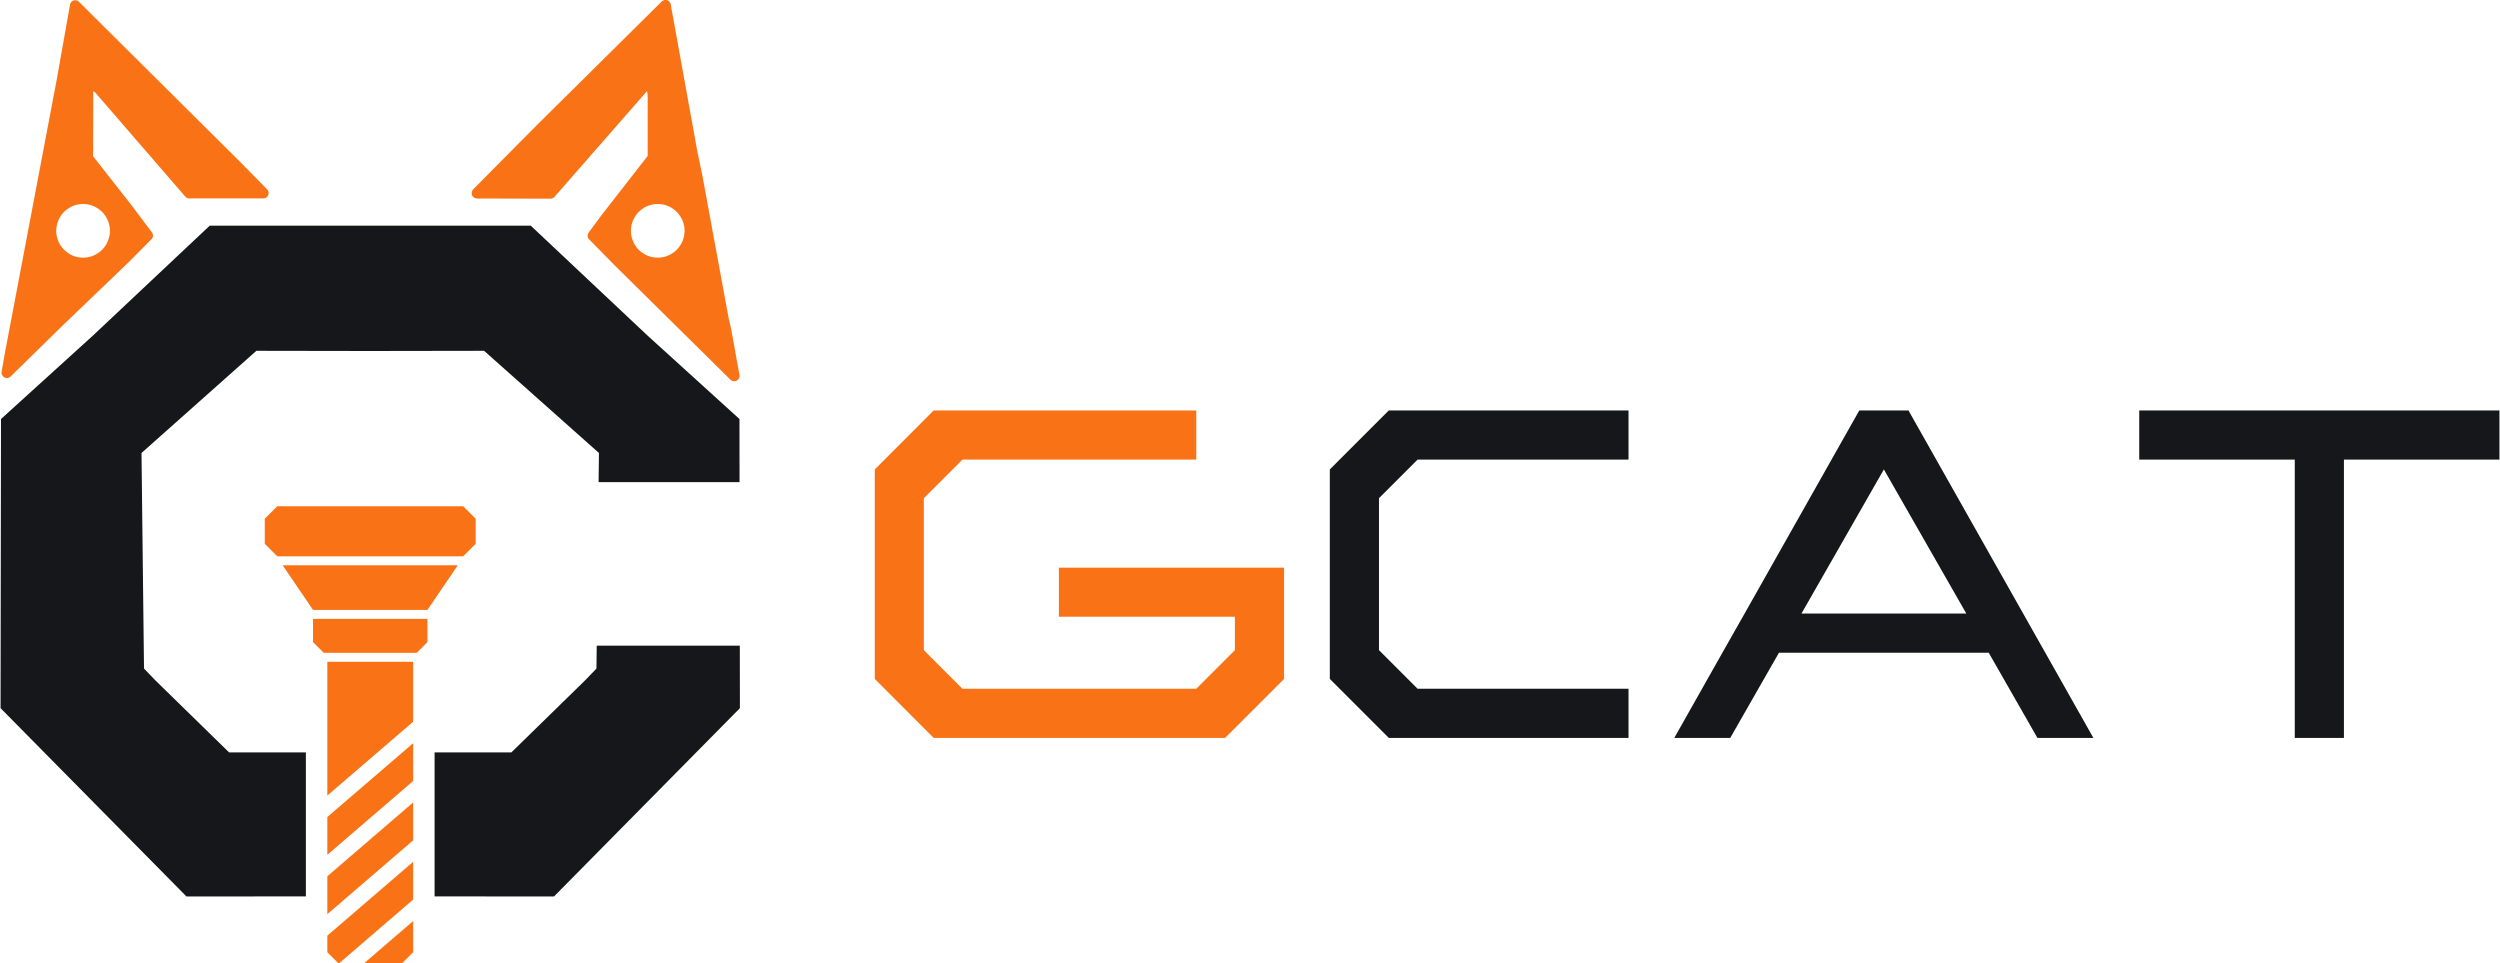
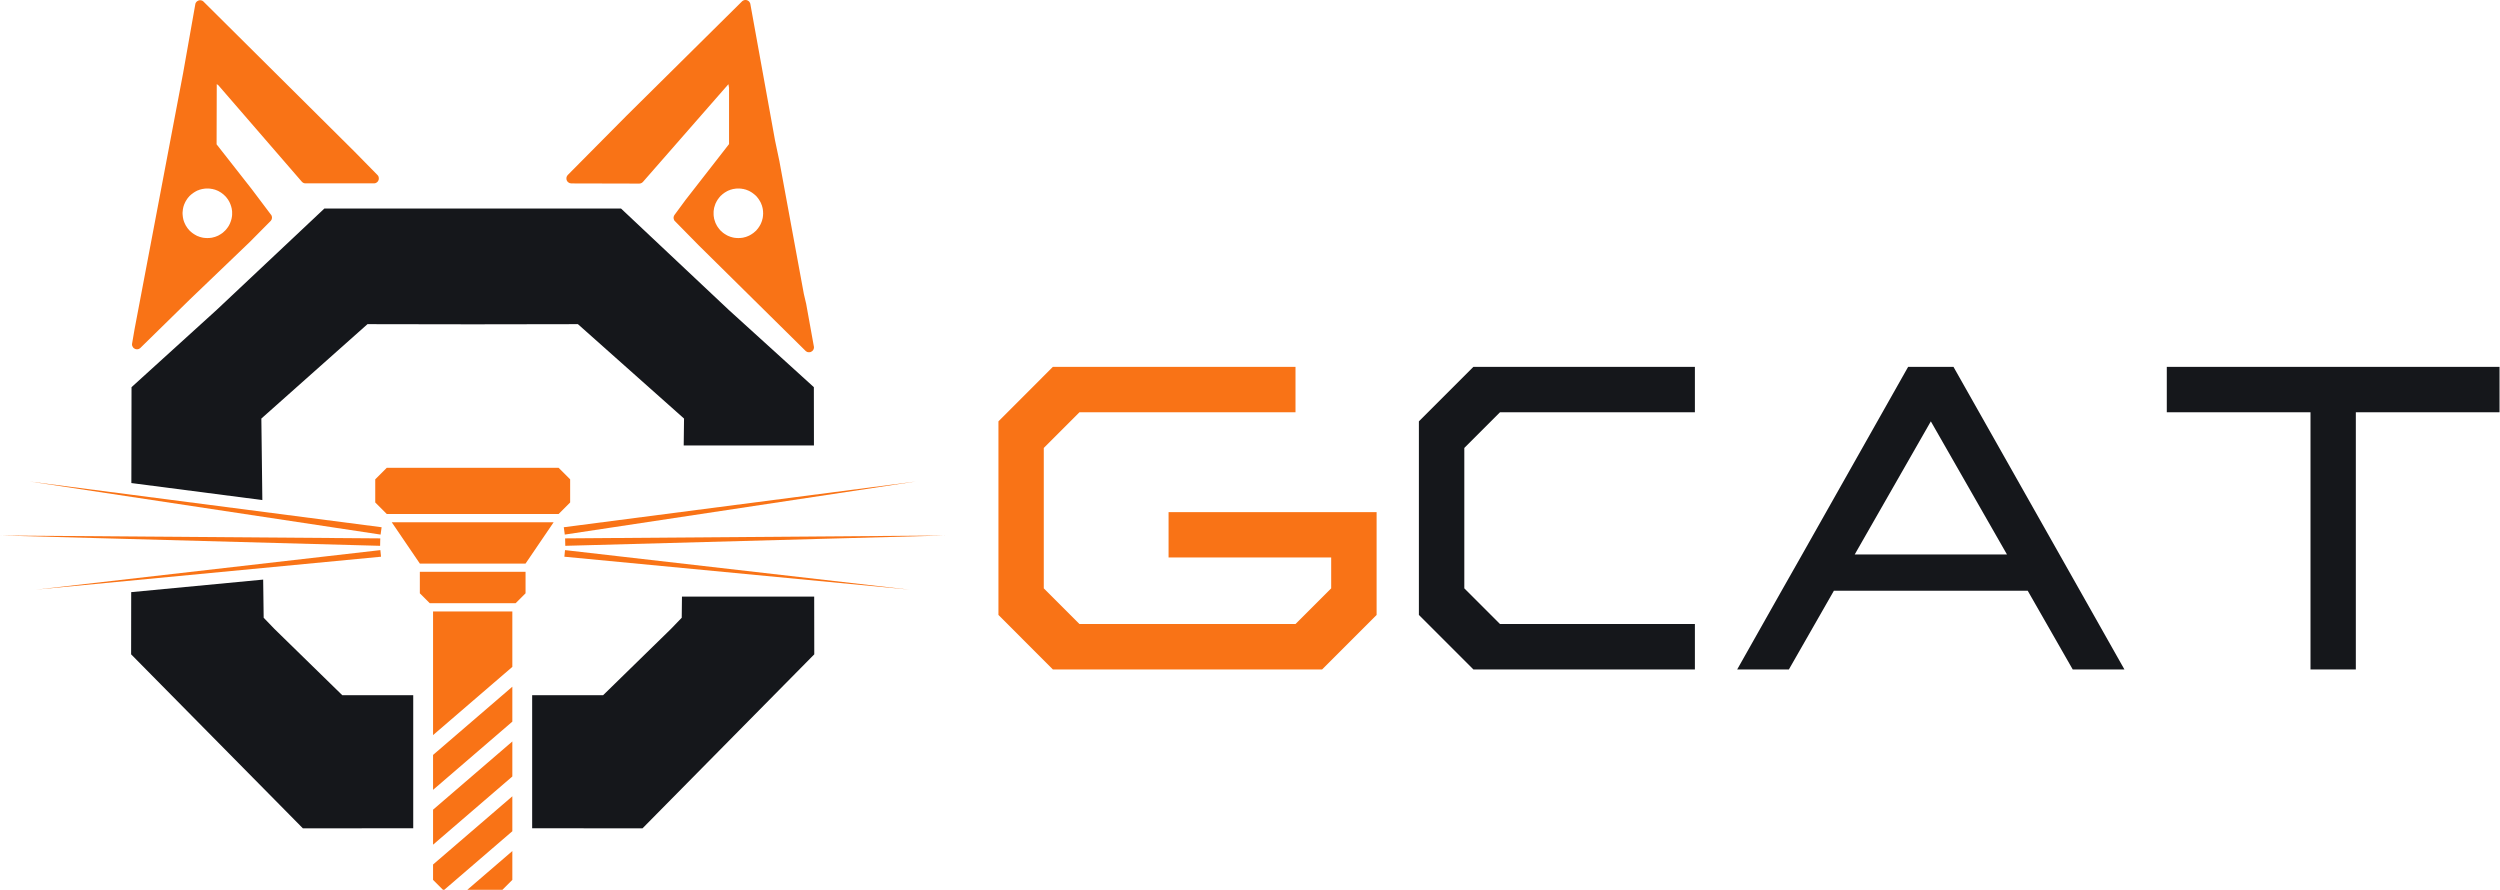
- <svg xmlns="http://www.w3.org/2000/svg" viewBox="171.4 117.6 2795.8 1077.4" width="2796" height="1077">
-   <path fill="#15171B" fill-rule="evenodd" d="M171.4,909.9 L379.4,1120.6 L513.0,1120.5 L513.0,959.4 L427.1,959.4 L344.9,879.1 L331.9,865.6 L329.1,624.4 L457.6,510.1 L583.0,510.3 L583.0,510.3 L585.0,510.3 L587.0,510.3 L712.4,510.1 L840.9,624.4 L840.5,657.0 L998.2,657.0 L998.1,586.4 L895.1,492.9 L764.6,370.1 L405.4,370.1 L274.9,492.9 L171.9,586.4ZM790.6,1120.6 L998.6,909.9 L998.5,840.0 L838.4,840.0 L838.1,865.6 L825.1,879.1 L742.9,959.4 L657.0,959.4 L657.0,1120.5Z" />
+ <svg xmlns="http://www.w3.org/2000/svg" viewBox="13.1 117.6 3026.2 1077.4" width="3026" height="1077">
+   <path fill="#15171B" fill-rule="evenodd" d="M379.4,1120.6 L513.0,1120.5 L513.0,959.4 L427.1,959.4 L344.9,879.1 L331.9,865.6 L331.3,819.4 L171.5,834.6 L171.4,909.9ZM329.1,624.4 L457.6,510.1 L583.0,510.3 L583.0,510.3 L585.0,510.3 L587.0,510.3 L712.4,510.1 L840.9,624.4 L840.5,657.0 L998.2,657.0 L998.1,586.4 L895.1,492.9 L764.6,370.1 L405.4,370.1 L274.9,492.9 L171.9,586.4 L171.7,702.5 L330.3,723.1ZM998.6,909.9 L998.5,840.0 L838.4,840.0 L838.1,865.6 L825.1,879.1 L742.9,959.4 L657.0,959.4 L657.0,1120.5 L790.6,1120.6Z" />
  <path fill="#F97316" fill-rule="evenodd" d="M172.5,534.7 L172.5,535.3 L172.6,535.8 L172.8,536.4 L173.0,536.9 L173.3,537.4 L173.6,537.9 L173.9,538.4 L174.3,538.8 L174.7,539.2 L175.2,539.5 L175.7,539.8 L176.2,540.1 L176.8,540.3 L177.4,540.4 L177.9,540.5 L178.5,540.5 L179.1,540.5 L179.7,540.4 L180.2,540.3 L180.8,540.1 L181.3,539.8 L181.8,539.5 L182.3,539.2 L182.7,538.8 L242.6,480.1 L242.6,480.1 L314.8,410.9 L314.9,410.8 L340.2,385.3 L340.6,384.9 L340.9,384.4 L341.2,383.9 L341.5,383.4 L341.7,382.9 L341.8,382.3 L341.9,381.8 L342.0,381.2 L341.9,380.6 L341.9,380.1 L341.7,379.5 L341.6,379.0 L341.3,378.4 L341.1,377.9 L340.7,377.5 L316.9,345.9 L316.8,345.8 L275.0,292.5 L274.9,292.4 L274.9,292.2 L275.1,219.5 L275.1,219.4 L275.2,219.5 L277.0,220.8 L277.1,220.9 L277.2,221.0 L378.1,337.6 L378.5,338.0 L378.9,338.3 L379.4,338.7 L379.9,339.0 L380.4,339.2 L380.9,339.4 L381.5,339.5 L382.0,339.6 L382.6,339.6 L465.3,339.6 L465.9,339.6 L466.5,339.5 L467.1,339.4 L467.6,339.2 L468.2,338.9 L468.7,338.6 L469.1,338.3 L469.6,337.9 L470.0,337.4 L470.3,337.0 L470.6,336.5 L470.9,335.9 L471.1,335.4 L471.2,334.8 L471.3,334.2 L471.3,333.7 L471.3,333.1 L471.2,332.5 L471.1,331.9 L470.9,331.4 L470.7,330.8 L470.4,330.3 L470.0,329.9 L469.6,329.4 L441.9,301.2 L441.8,301.1 L259.2,119.7 L258.8,119.3 L258.3,118.9 L257.8,118.6 L257.2,118.3 L256.7,118.2 L256.1,118.0 L255.5,117.9 L254.9,117.9 L254.3,117.9 L253.7,118.0 L253.2,118.2 L252.6,118.4 L252.1,118.7 L251.6,119.0 L251.1,119.3 L250.7,119.7 L250.3,120.2 L249.9,120.7 L249.6,121.2 L249.4,121.7 L249.2,122.3 L249.1,122.9 L234.4,205.9 L234.4,205.9 L175.4,517.1 L175.4,517.2 L172.6,533.5 L172.5,534.1ZM293.7,377.8 L293.6,378.8 L293.5,379.8 L293.3,380.7 L293.2,381.7 L292.9,382.7 L292.7,383.6 L292.4,384.6 L292.1,385.5 L291.8,386.4 L291.4,387.3 L291.1,388.2 L290.6,389.1 L290.2,390.0 L289.7,390.9 L289.2,391.7 L288.7,392.5 L288.1,393.3 L287.5,394.1 L286.9,394.9 L286.3,395.6 L285.6,396.4 L284.9,397.1 L284.2,397.7 L283.5,398.4 L282.8,399.0 L282.0,399.7 L281.2,400.2 L280.4,400.8 L279.6,401.3 L278.7,401.8 L277.9,402.3 L277.0,402.8 L276.1,403.2 L275.2,403.6 L274.3,403.9 L273.4,404.3 L272.4,404.6 L271.5,404.8 L270.5,405.1 L269.6,405.3 L268.6,405.5 L267.6,405.6 L266.7,405.7 L265.7,405.8 L264.7,405.8 L263.7,405.9 L262.7,405.8 L261.8,405.8 L260.8,405.7 L259.8,405.6 L258.8,405.5 L257.9,405.3 L256.9,405.1 L256.0,404.8 L255.0,404.6 L254.1,404.3 L253.2,403.9 L252.2,403.6 L251.3,403.2 L250.5,402.8 L249.6,402.3 L248.7,401.8 L247.9,401.3 L247.1,400.8 L246.3,400.2 L245.5,399.7 L244.7,399.0 L243.9,398.4 L243.2,397.7 L242.5,397.1 L241.8,396.4 L241.2,395.6 L240.5,394.9 L239.9,394.1 L239.3,393.3 L238.8,392.5 L238.3,391.7 L237.7,390.9 L237.3,390.0 L236.8,389.1 L236.4,388.2 L236.0,387.3 L235.6,386.4 L235.3,385.5 L235.0,384.6 L234.7,383.6 L234.5,382.7 L234.3,381.7 L234.1,380.7 L234.0,379.8 L233.9,378.8 L233.8,377.8 L233.7,376.8 L233.7,375.9 L233.7,374.9 L233.8,373.9 L233.9,372.9 L234.0,371.9 L234.1,371.0 L234.3,370.0 L234.5,369.0 L234.7,368.1 L235.0,367.1 L235.3,366.2 L235.6,365.3 L236.0,364.4 L236.4,363.5 L236.8,362.6 L237.3,361.7 L237.7,360.9 L238.3,360.0 L238.8,359.2 L239.3,358.4 L239.9,357.6 L240.5,356.8 L241.2,356.1 L241.8,355.3 L242.5,354.6 L243.2,354.0 L243.9,353.3 L244.7,352.7 L245.5,352.1 L246.3,351.5 L247.1,350.9 L247.9,350.4 L248.7,349.9 L249.6,349.4 L250.5,348.9 L251.3,348.5 L252.2,348.1 L253.2,347.8 L254.1,347.4 L255.0,347.1 L256.0,346.9 L256.9,346.6 L257.9,346.4 L258.8,346.3 L259.8,346.1 L260.8,346.0 L261.8,345.9 L262.7,345.9 L263.7,345.9 L264.7,345.9 L265.7,345.9 L266.7,346.0 L267.6,346.1 L268.6,346.3 L269.6,346.4 L270.5,346.6 L271.5,346.9 L272.4,347.1 L273.4,347.4 L274.3,347.8 L275.2,348.1 L276.1,348.5 L277.0,348.9 L277.9,349.4 L278.7,349.9 L279.6,350.4 L280.4,350.9 L281.2,351.5 L282.0,352.1 L282.8,352.7 L283.5,353.3 L284.2,354.0 L284.9,354.6 L285.6,355.3 L286.3,356.1 L286.9,356.8 L287.5,357.6 L288.1,358.4 L288.7,359.2 L289.2,360.0 L289.7,360.9 L290.2,361.7 L290.6,362.6 L291.1,363.5 L291.4,364.4 L291.8,365.3 L292.1,366.2 L292.4,367.1 L292.7,368.1 L292.9,369.0 L293.2,370.0 L293.3,371.0 L293.5,371.9 L293.6,372.9 L293.7,373.9 L293.7,374.9 L293.7,375.9 L293.7,376.8ZM895.3,223.5 L895.4,223.6 L895.4,223.8 L895.4,292.0 L895.4,292.1 L895.3,292.2 L843.2,359.1 L843.1,359.2 L829.4,377.8 L829.1,378.3 L828.8,378.8 L828.6,379.4 L828.4,379.9 L828.3,380.5 L828.2,381.1 L828.3,381.7 L828.3,382.3 L828.5,382.9 L828.7,383.5 L828.9,384.1 L829.2,384.6 L829.6,385.1 L830.0,385.5 L858.8,414.8 L858.9,414.9 L988.0,542.4 L988.4,542.8 L988.9,543.1 L989.4,543.4 L989.9,543.7 L990.5,543.9 L991.0,544.0 L991.6,544.1 L992.2,544.1 L992.8,544.1 L993.4,544.0 L993.9,543.9 L994.5,543.7 L995.0,543.4 L995.5,543.1 L996.0,542.8 L996.4,542.4 L996.8,542.0 L997.2,541.5 L997.5,541.0 L997.7,540.5 L997.9,539.9 L998.1,539.4 L998.2,538.8 L998.2,538.2 L998.2,537.6 L998.1,537.1 L988.7,485.0 L988.6,484.7 L985.9,473.2 L985.9,473.1 L956.6,314.0 L956.6,313.8 L950.9,286.7 L950.9,286.6 L921.2,122.5 L921.1,122.0 L920.9,121.4 L920.6,120.9 L920.3,120.3 L920.0,119.9 L919.6,119.4 L919.2,119.0 L918.7,118.7 L918.2,118.3 L917.7,118.1 L917.1,117.9 L916.5,117.7 L916.0,117.6 L915.4,117.6 L914.8,117.6 L914.2,117.7 L913.6,117.8 L913.1,118.0 L912.5,118.3 L912.0,118.6 L911.5,118.9 L911.1,119.3 L771.6,257.4 L771.6,257.4 L700.2,329.4 L699.8,329.9 L699.5,330.3 L699.2,330.9 L698.9,331.4 L698.7,331.9 L698.6,332.5 L698.5,333.1 L698.5,333.7 L698.5,334.3 L698.6,334.8 L698.7,335.4 L698.9,336.0 L699.2,336.5 L699.5,337.0 L699.8,337.5 L700.2,337.9 L700.7,338.3 L701.1,338.6 L701.6,338.9 L702.2,339.2 L702.7,339.4 L703.3,339.5 L703.9,339.6 L704.5,339.7 L786.6,339.9 L787.2,339.8 L787.8,339.8 L788.3,339.6 L788.9,339.4 L789.4,339.2 L789.9,338.9 L790.3,338.6 L790.8,338.2 L791.2,337.8 L894.5,219.7 L894.6,219.6 L894.7,219.8ZM936.6,377.8 L936.5,378.8 L936.4,379.8 L936.3,380.7 L936.1,381.7 L935.9,382.7 L935.6,383.6 L935.4,384.6 L935.1,385.5 L934.7,386.4 L934.4,387.3 L934.0,388.2 L933.6,389.1 L933.1,390.0 L932.6,390.9 L932.1,391.7 L931.6,392.5 L931.0,393.3 L930.5,394.1 L929.8,394.9 L929.2,395.6 L928.6,396.4 L927.9,397.1 L927.2,397.7 L926.4,398.4 L925.7,399.0 L924.9,399.7 L924.1,400.2 L923.3,400.8 L922.5,401.3 L921.7,401.8 L920.8,402.3 L919.9,402.8 L919.0,403.2 L918.1,403.6 L917.2,403.9 L916.3,404.3 L915.4,404.6 L914.4,404.8 L913.5,405.1 L912.5,405.3 L911.5,405.5 L910.6,405.6 L909.6,405.7 L908.6,405.8 L907.6,405.8 L906.7,405.9 L905.7,405.8 L904.7,405.8 L903.7,405.7 L902.7,405.6 L901.8,405.5 L900.8,405.3 L899.8,405.1 L898.9,404.8 L898.0,404.6 L897.0,404.3 L896.1,403.9 L895.2,403.6 L894.3,403.2 L893.4,402.8 L892.5,402.3 L891.7,401.8 L890.8,401.3 L890.0,400.8 L889.2,400.2 L888.4,399.7 L887.6,399.0 L886.9,398.4 L886.2,397.7 L885.4,397.1 L884.8,396.4 L884.1,395.6 L883.5,394.9 L882.9,394.1 L882.3,393.3 L881.7,392.5 L881.2,391.7 L880.7,390.9 L880.2,390.0 L879.8,389.1 L879.3,388.2 L878.9,387.3 L878.6,386.4 L878.3,385.5 L878.0,384.6 L877.7,383.6 L877.4,382.7 L877.2,381.7 L877.1,380.7 L876.9,379.8 L876.8,378.8 L876.7,377.8 L876.7,376.8 L876.7,375.9 L876.7,374.9 L876.7,373.9 L876.8,372.9 L876.9,371.9 L877.1,371.0 L877.2,370.0 L877.4,369.0 L877.7,368.1 L878.0,367.1 L878.3,366.2 L878.6,365.3 L878.9,364.4 L879.3,363.5 L879.8,362.6 L880.2,361.7 L880.7,360.9 L881.2,360.0 L881.7,359.2 L882.3,358.4 L882.9,357.6 L883.5,356.8 L884.1,356.1 L884.8,355.3 L885.4,354.6 L886.2,354.0 L886.9,353.3 L887.6,352.7 L888.4,352.1 L889.2,351.5 L890.0,350.9 L890.8,350.4 L891.7,349.9 L892.5,349.4 L893.4,348.9 L894.3,348.5 L895.2,348.1 L896.1,347.8 L897.0,347.4 L898.0,347.1 L898.9,346.9 L899.8,346.6 L900.8,346.4 L901.8,346.3 L902.7,346.1 L903.7,346.0 L904.7,345.9 L905.7,345.9 L906.7,345.9 L907.6,345.9 L908.6,345.9 L909.6,346.0 L910.6,346.1 L911.5,346.3 L912.5,346.4 L913.5,346.6 L914.4,346.9 L915.4,347.1 L916.3,347.4 L917.2,347.8 L918.1,348.1 L919.0,348.5 L919.9,348.9 L920.8,349.4 L921.7,349.9 L922.5,350.4 L923.3,350.9 L924.1,351.5 L924.9,352.1 L925.7,352.7 L926.4,353.3 L927.2,354.0 L927.9,354.6 L928.6,355.3 L929.2,356.1 L929.8,356.8 L930.5,357.6 L931.0,358.4 L931.6,359.2 L932.1,360.0 L932.6,360.9 L933.1,361.7 L933.6,362.6 L934.0,363.5 L934.4,364.4 L934.7,365.3 L935.1,366.2 L935.4,367.1 L935.6,368.1 L935.9,369.0 L936.1,370.0 L936.3,371.0 L936.4,371.9 L936.5,372.9 L936.6,373.9 L936.6,374.9 L936.7,375.9 L936.6,376.8Z" />
  <path fill="#F97316" fill-rule="evenodd" d="M467.0,726.0 L481.0,740.0 L689.0,740.0 L703.0,726.0 L703.0,698.0 L689.0,684.0 L481.0,684.0 L467.0,698.0ZM649.0,800.0 L683.0,750.0 L487.0,750.0 L521.0,800.0ZM533.0,848.0 L637.0,848.0 L649.0,836.0 L649.0,810.0 L521.0,810.0 L521.0,836.0ZM633.0,925.1 L633.0,858.0 L537.0,858.0 L537.0,1007.7ZM633.0,991.4 L633.0,949.1 L537.0,1031.7 L537.0,1074.0ZM633.0,1057.8 L633.0,1015.4 L537.0,1098.0 L537.0,1140.4ZM549.0,1195.0 L550.6,1195.0 L633.0,1124.1 L633.0,1081.8 L537.0,1164.4 L537.0,1183.0ZM578.5,1195.0 L621.0,1195.0 L633.0,1183.0 L633.0,1148.1Z" />
-   <path fill="#F97316" fill-rule="evenodd" d="M1215.4,943.2 L1541.4,943.2 L1607.4,877.2 L1607.4,807.6 L1607.4,752.7 L1552.4,752.7 L1355.5,752.7 L1355.5,807.6 L1552.4,807.6 L1552.4,845.0 L1509.2,888.2 L1247.6,888.2 L1204.4,845.0 L1204.4,675.0 L1247.6,631.8 L1509.2,631.8 L1509.2,576.8 L1215.4,576.8 L1149.5,642.8 L1149.5,877.2Z" />
-   <path fill="#15171B" fill-rule="evenodd" d="M1724.6,943.2 L1992.8,943.2 L1992.8,888.2 L1756.8,888.2 L1713.6,845.0 L1713.6,675.0 L1756.8,631.8 L1992.8,631.8 L1992.8,576.8 L1724.6,576.8 L1658.6,642.8 L1658.6,877.2ZM2306.0,576.8 L2251.0,576.8 L2122.7,804.0 L2097.8,847.9 L2044.0,943.2 L2106.6,943.2 L2161.1,847.9 L2395.8,847.9 L2450.3,943.2 L2512.9,943.2 L2459.1,847.9 L2434.3,804.0ZM2186.3,804.0 L2278.5,642.8 L2370.7,804.0ZM2793.2,576.8 L2738.2,576.8 L2564.2,576.8 L2564.2,631.8 L2738.2,631.8 L2738.2,943.2 L2793.2,943.2 L2793.2,631.8 L2967.2,631.8 L2967.2,576.8Z" />
+   <path fill="#F97316" fill-rule="evenodd" d="M48.3,700.6 L473.5,764.9 L474.7,756.0ZM695.3,756.0 L696.5,764.9 L1121.7,700.6ZM472.9,778.5 L473.1,769.5 L13.1,766.0ZM1156.9,766.0 L696.9,769.5 L697.1,778.5ZM474.0,791.7 L473.2,783.7 L55.9,831.6ZM696.8,783.7 L696.0,791.7 L1114.1,831.6Z" />
+   <path fill="#F97316" fill-rule="evenodd" d="M1287.5,928.2 L1613.5,928.2 L1679.5,862.2 L1679.5,792.6 L1679.5,737.7 L1624.5,737.7 L1427.6,737.7 L1427.6,792.6 L1624.5,792.6 L1624.5,830.0 L1581.3,873.2 L1319.7,873.2 L1276.5,830.0 L1276.5,660.0 L1319.7,616.8 L1581.3,616.8 L1581.3,561.8 L1287.5,561.8 L1221.6,627.8 L1221.6,862.2Z" />
+   <path fill="#15171B" fill-rule="evenodd" d="M1796.7,928.2 L2064.9,928.2 L2064.9,873.2 L1828.9,873.2 L1785.7,830.0 L1785.7,660.0 L1828.9,616.8 L2064.9,616.8 L2064.9,561.8 L1796.7,561.8 L1730.7,627.8 L1730.7,862.2ZM2378.0,561.8 L2323.1,561.8 L2194.8,789.0 L2169.9,832.9 L2116.1,928.2 L2178.7,928.2 L2233.2,832.9 L2467.9,832.9 L2522.4,928.2 L2585.0,928.2 L2531.2,832.9 L2506.4,789.0ZM2258.4,789.0 L2350.6,627.8 L2442.8,789.0ZM2865.2,561.8 L2810.3,561.8 L2636.3,561.8 L2636.3,616.8 L2810.3,616.8 L2810.3,928.2 L2865.2,928.2 L2865.2,616.8 L3039.2,616.8 L3039.2,561.8Z" />
</svg>
